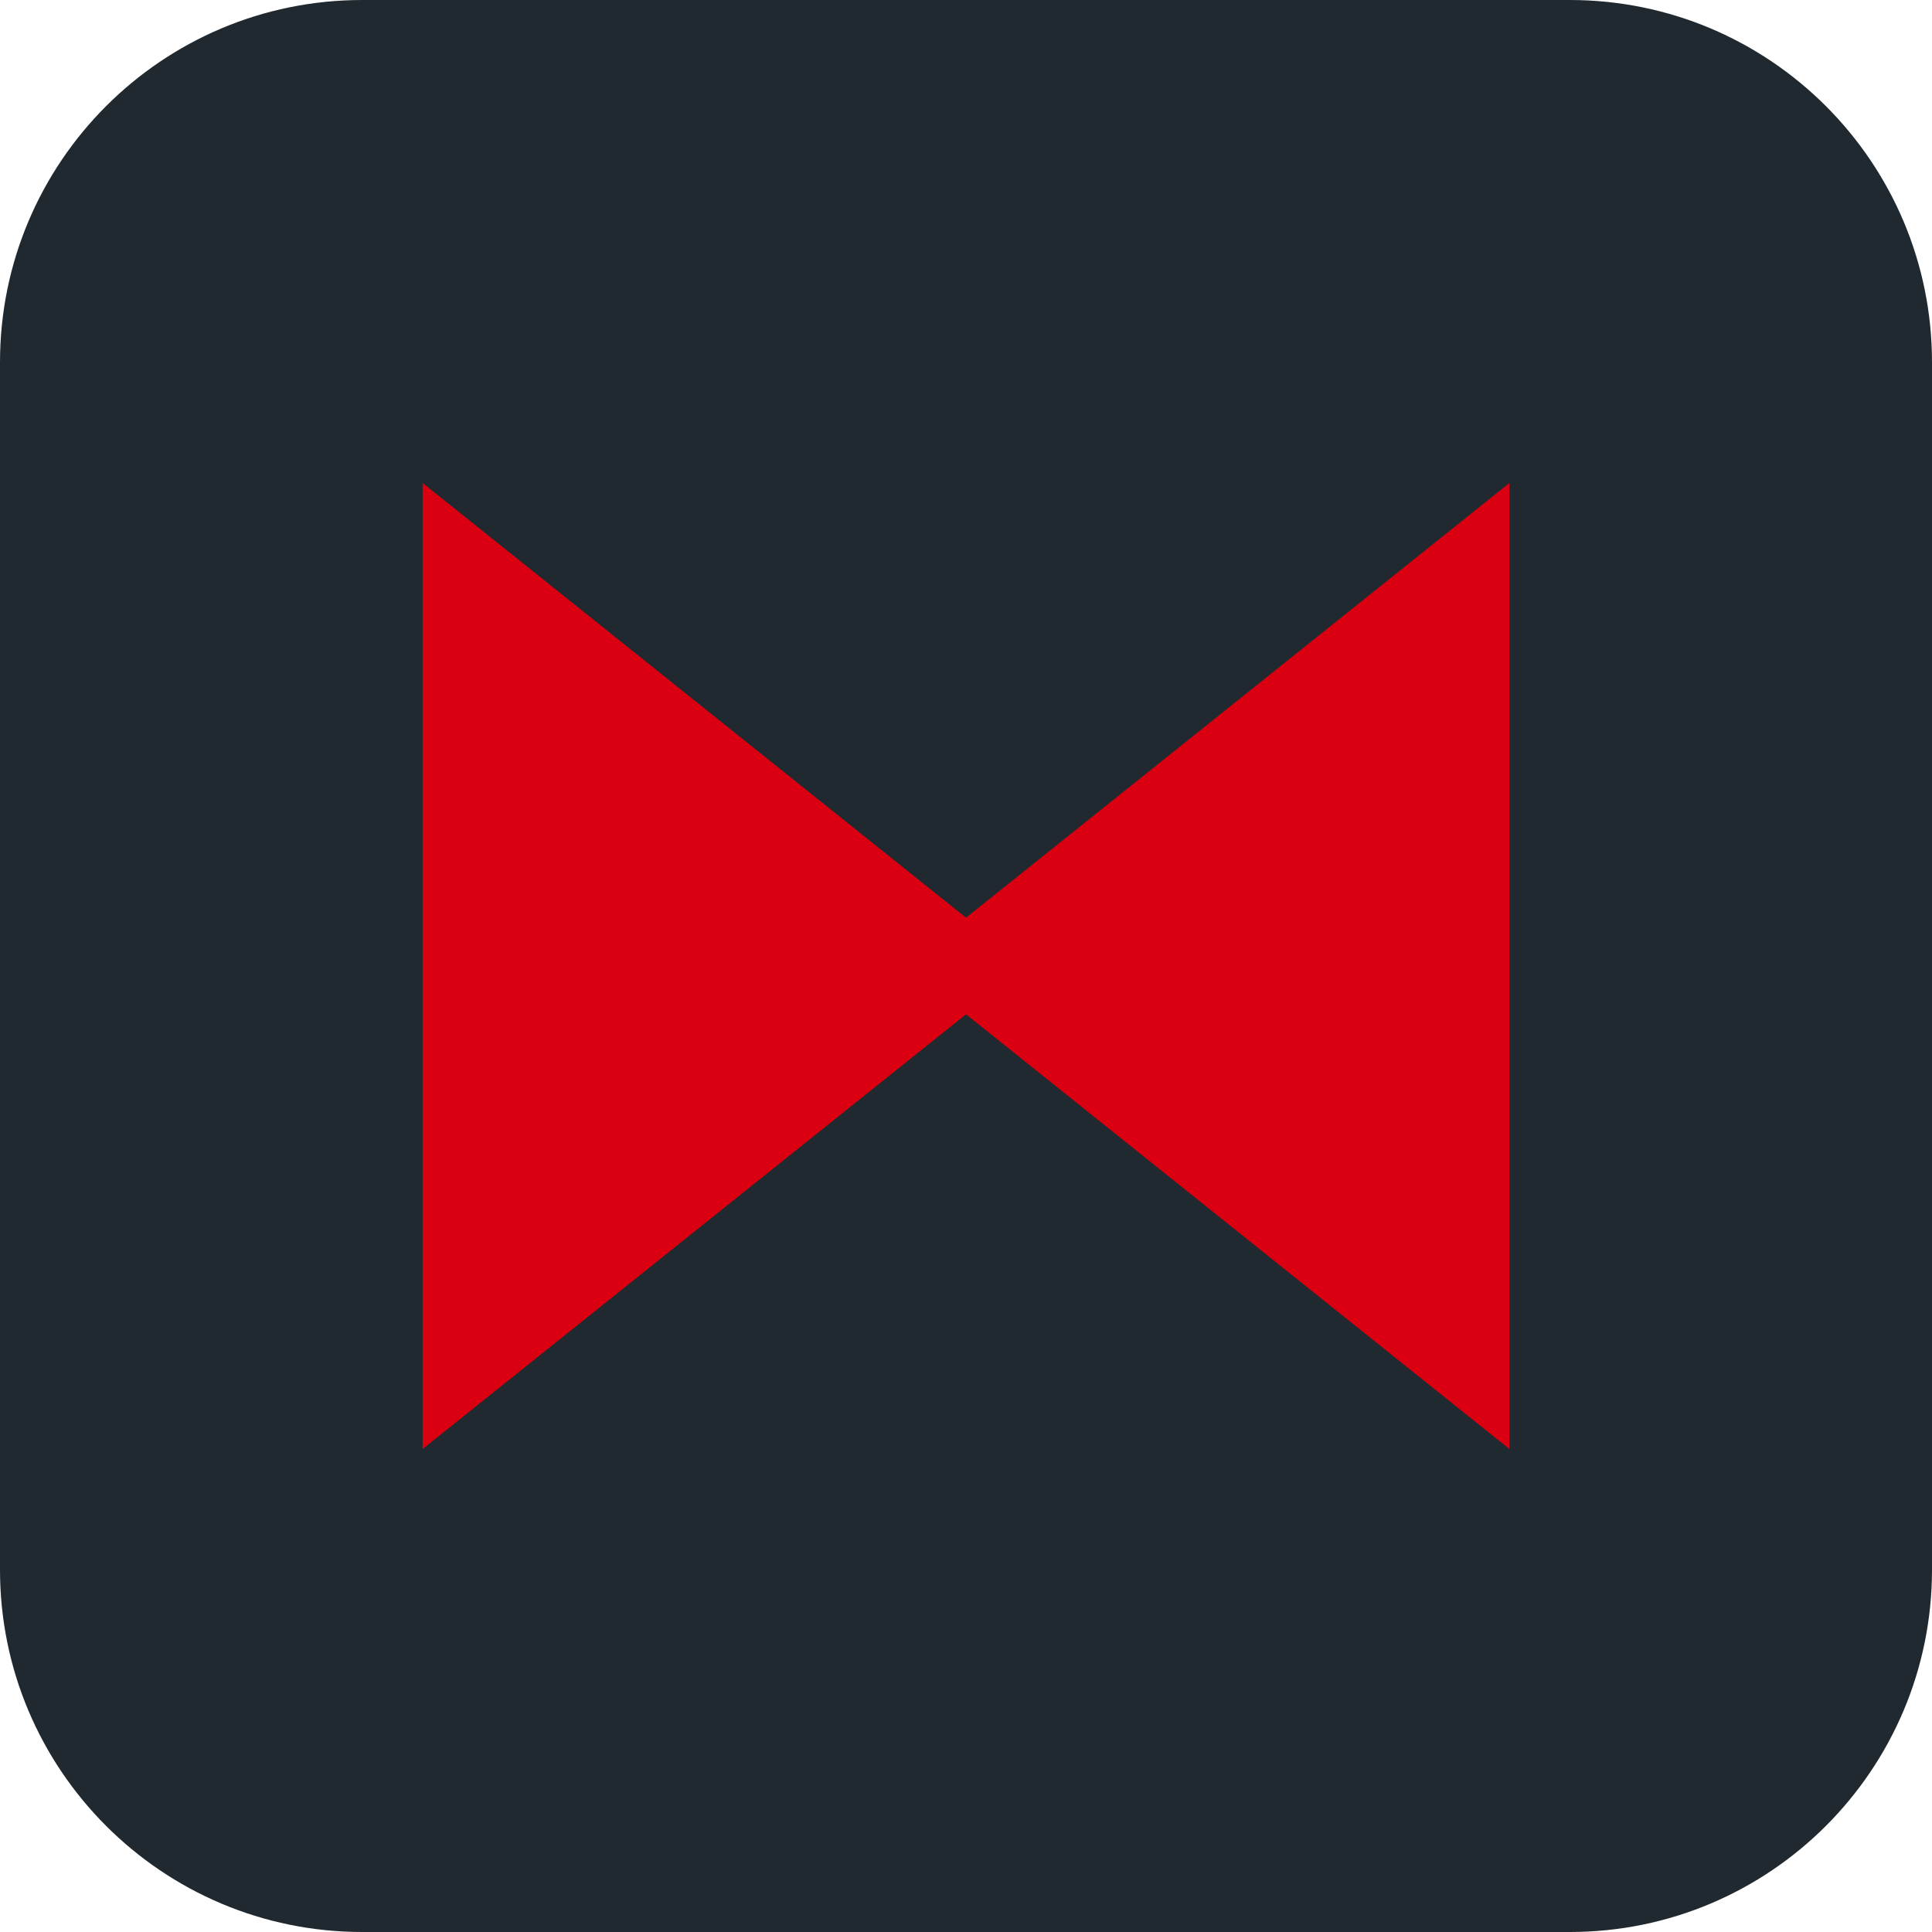
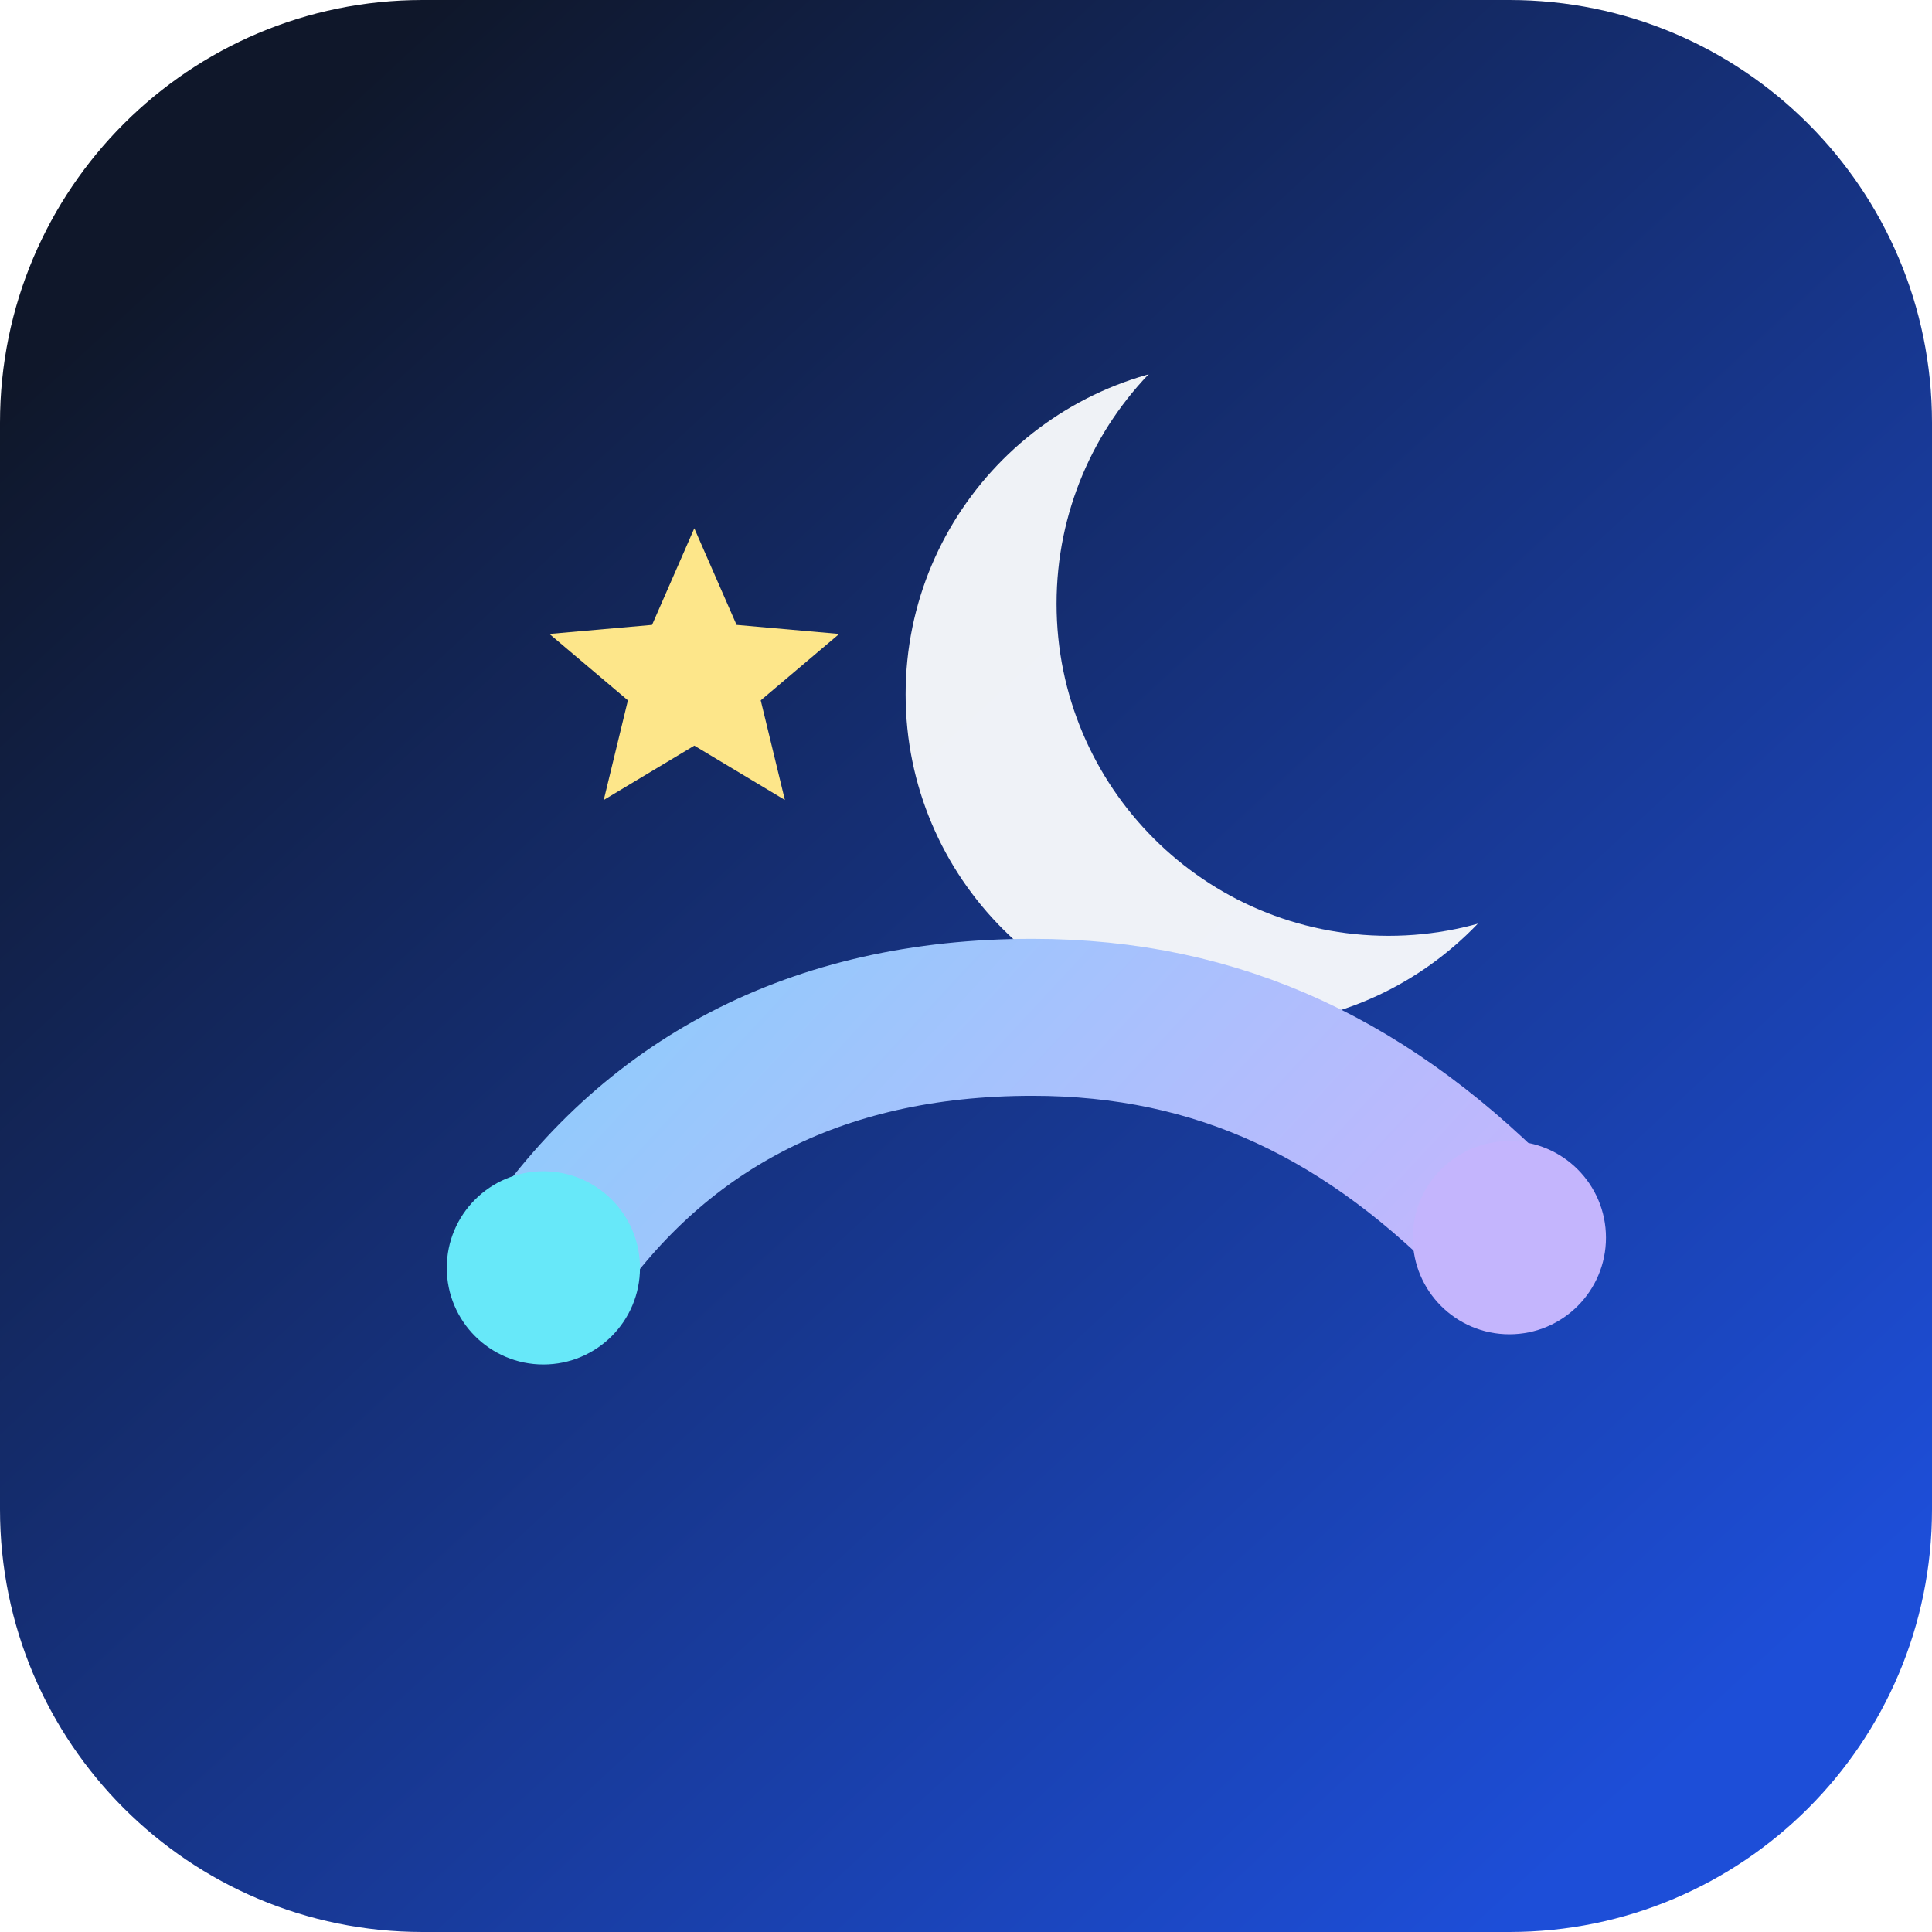
<svg xmlns="http://www.w3.org/2000/svg" viewBox="0 0 64 64" role="img" aria-labelledby="title">
-   <rect width="64" height="64" rx="12" fill="#20292f" />
-   <path d="M14 16L34 32L14 48V16Z" fill="#db0011" />
-   <path d="M50 16L30 32L50 48V16Z" fill="#db0011" />
+   <defs>
+     <linearGradient id="bg" x1="8" y1="6" x2="56" y2="58" gradientUnits="userSpaceOnUse">
+       <stop offset="0" stop-color="#0f172a" />
+       <stop offset="1" stop-color="#1d4ed8" />
+     </linearGradient>
+     <linearGradient id="accent" x1="18" y1="20" x2="46" y2="46" gradientUnits="userSpaceOnUse">
+       <stop offset="0" stop-color="#7dd3fc" />
+       <stop offset="1" stop-color="#c4b5fd" />
+     </linearGradient>
+   </defs>
+   <rect width="64" height="64" rx="14" fill="url(#bg)" />
+   <circle cx="41" cy="23" r="11" fill="#f8fafc" opacity="0.96" />
+   <circle cx="46" cy="20" r="11" fill="url(#bg)" />
+   <path d="M18 42c3.6-5.4 9-8.3 16.2-8.3 6.2 0 11.2 2.4 15.8 7.2" fill="none" stroke="url(#accent)" stroke-linecap="round" stroke-width="5.2" />
+   <circle cx="18" cy="42" r="3.2" fill="#67e8f9" />
+   <circle cx="50" cy="41" r="3.2" fill="#c4b5fd" />
+   <path d="M23 17.5l1.4 3.2 3.4.3-2.6 2.2.8 3.3-3-1.8-3 1.8.8-3.3-2.6-2.2 3.4-.3 1.4-3.2Z" fill="#fde68a" />
</svg>
